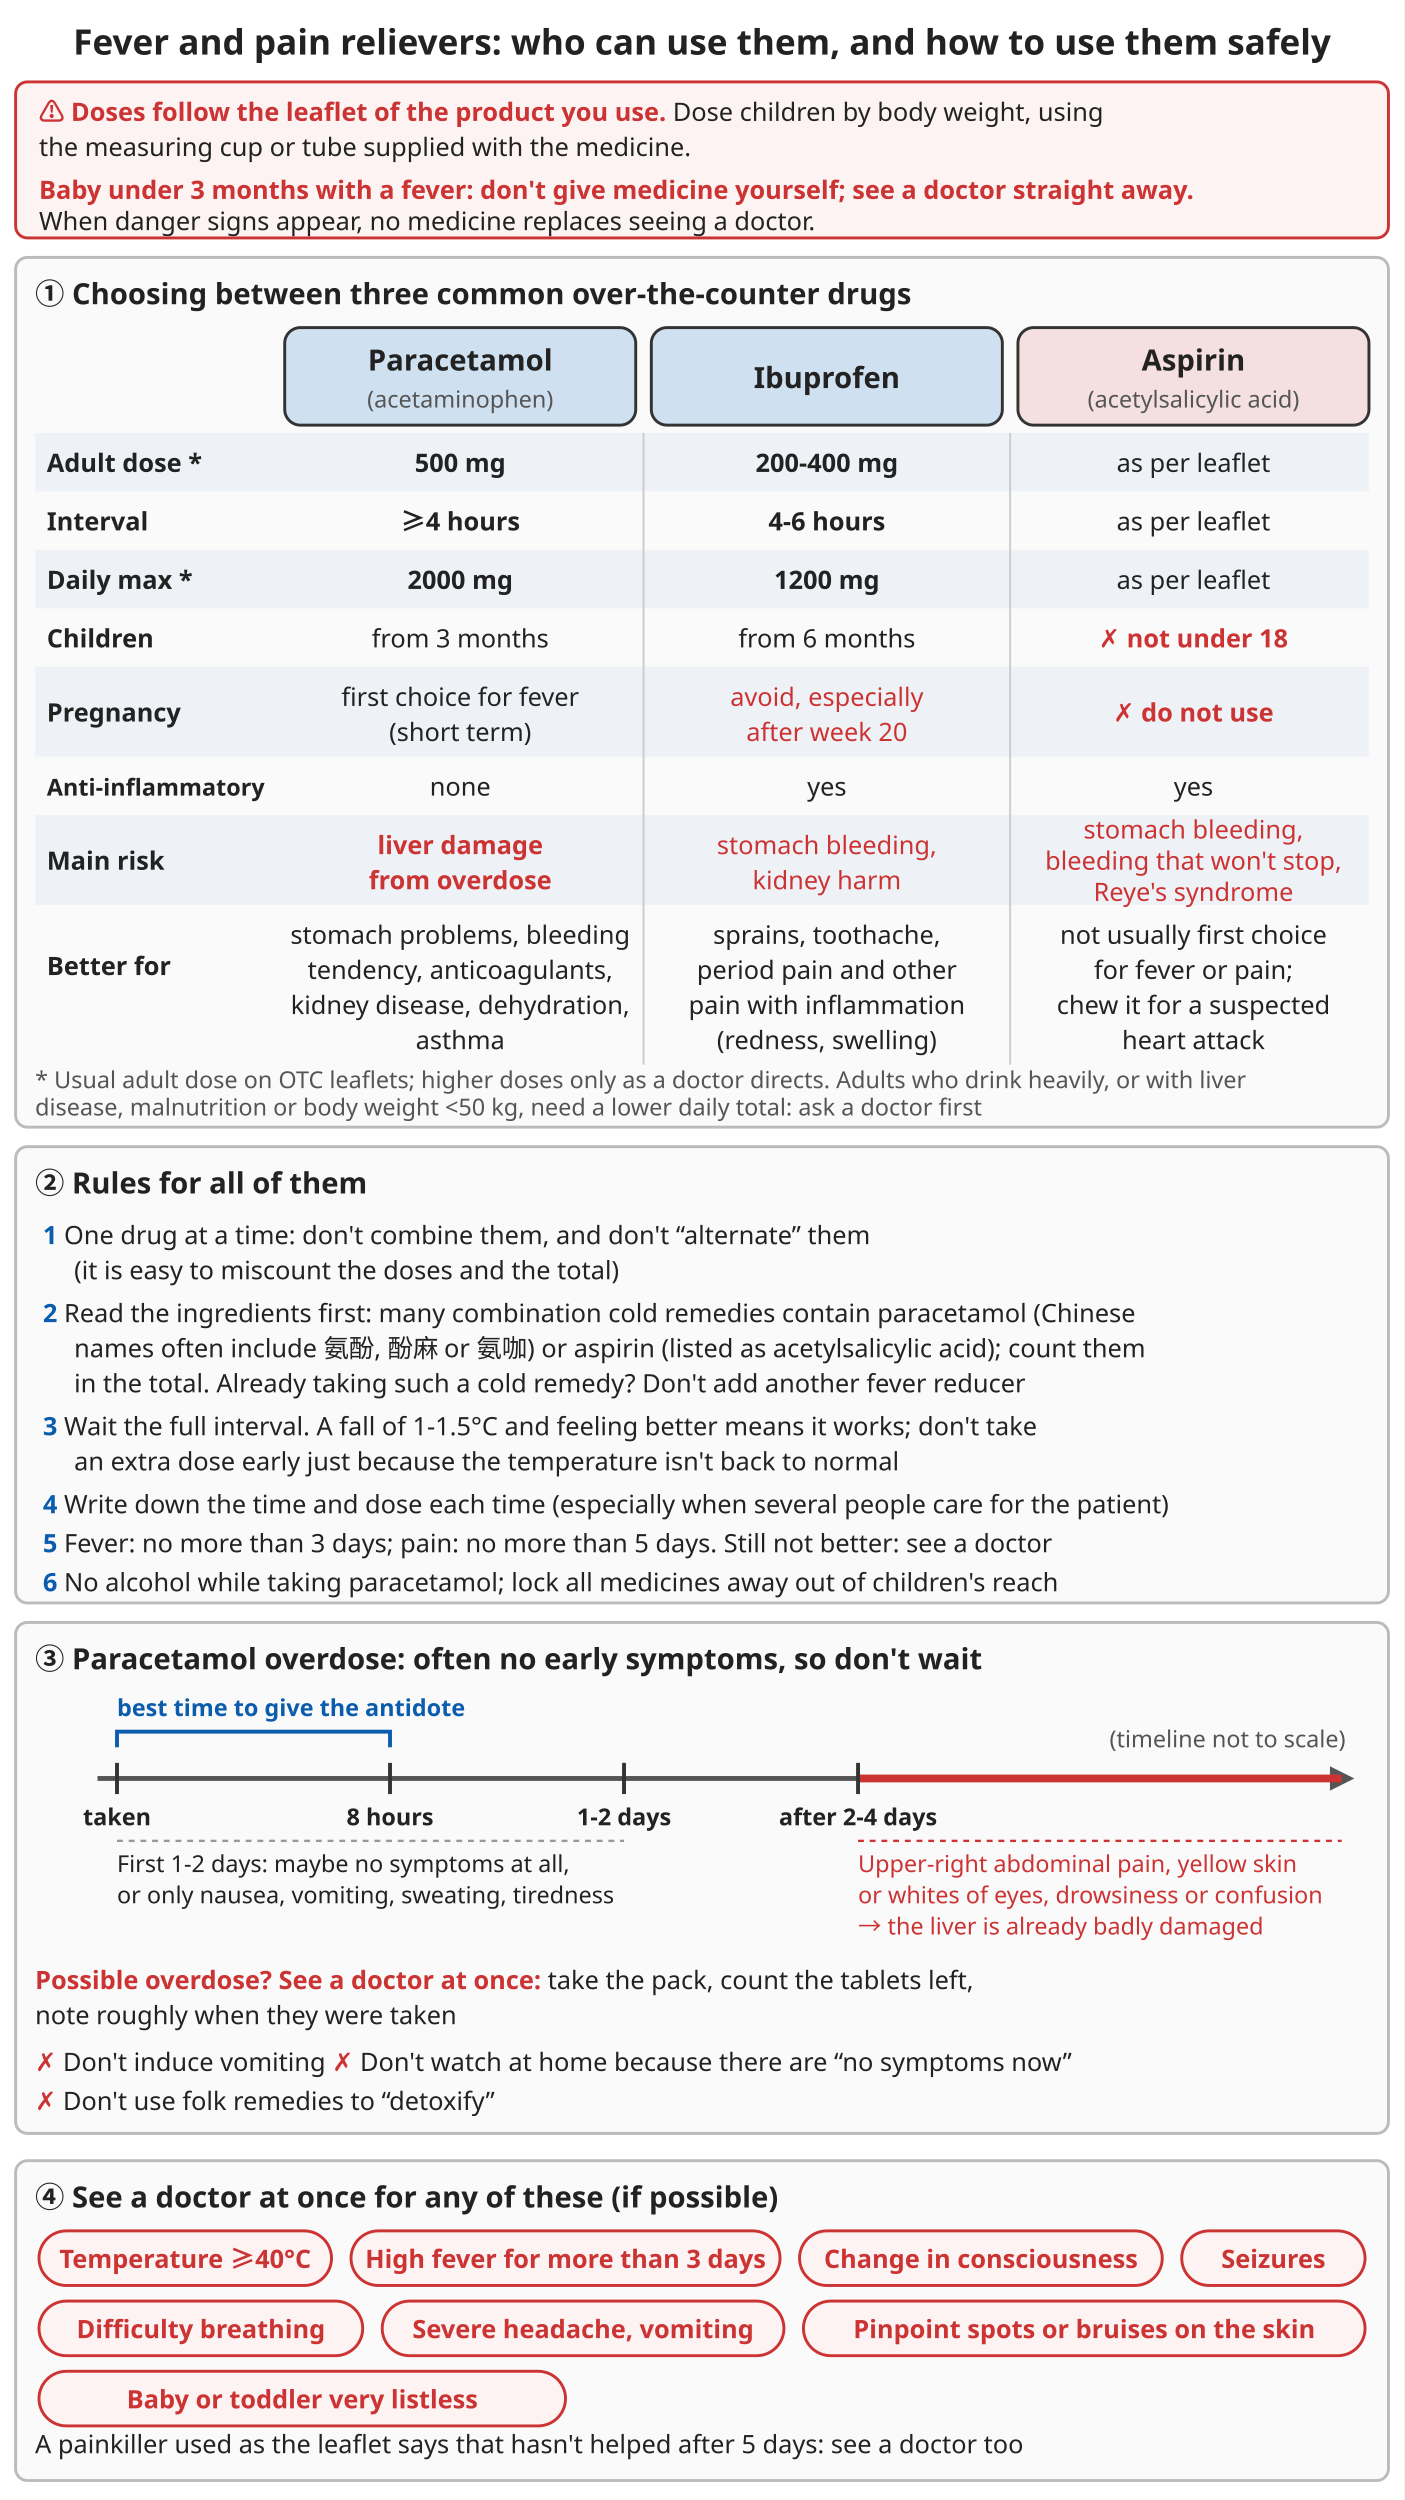
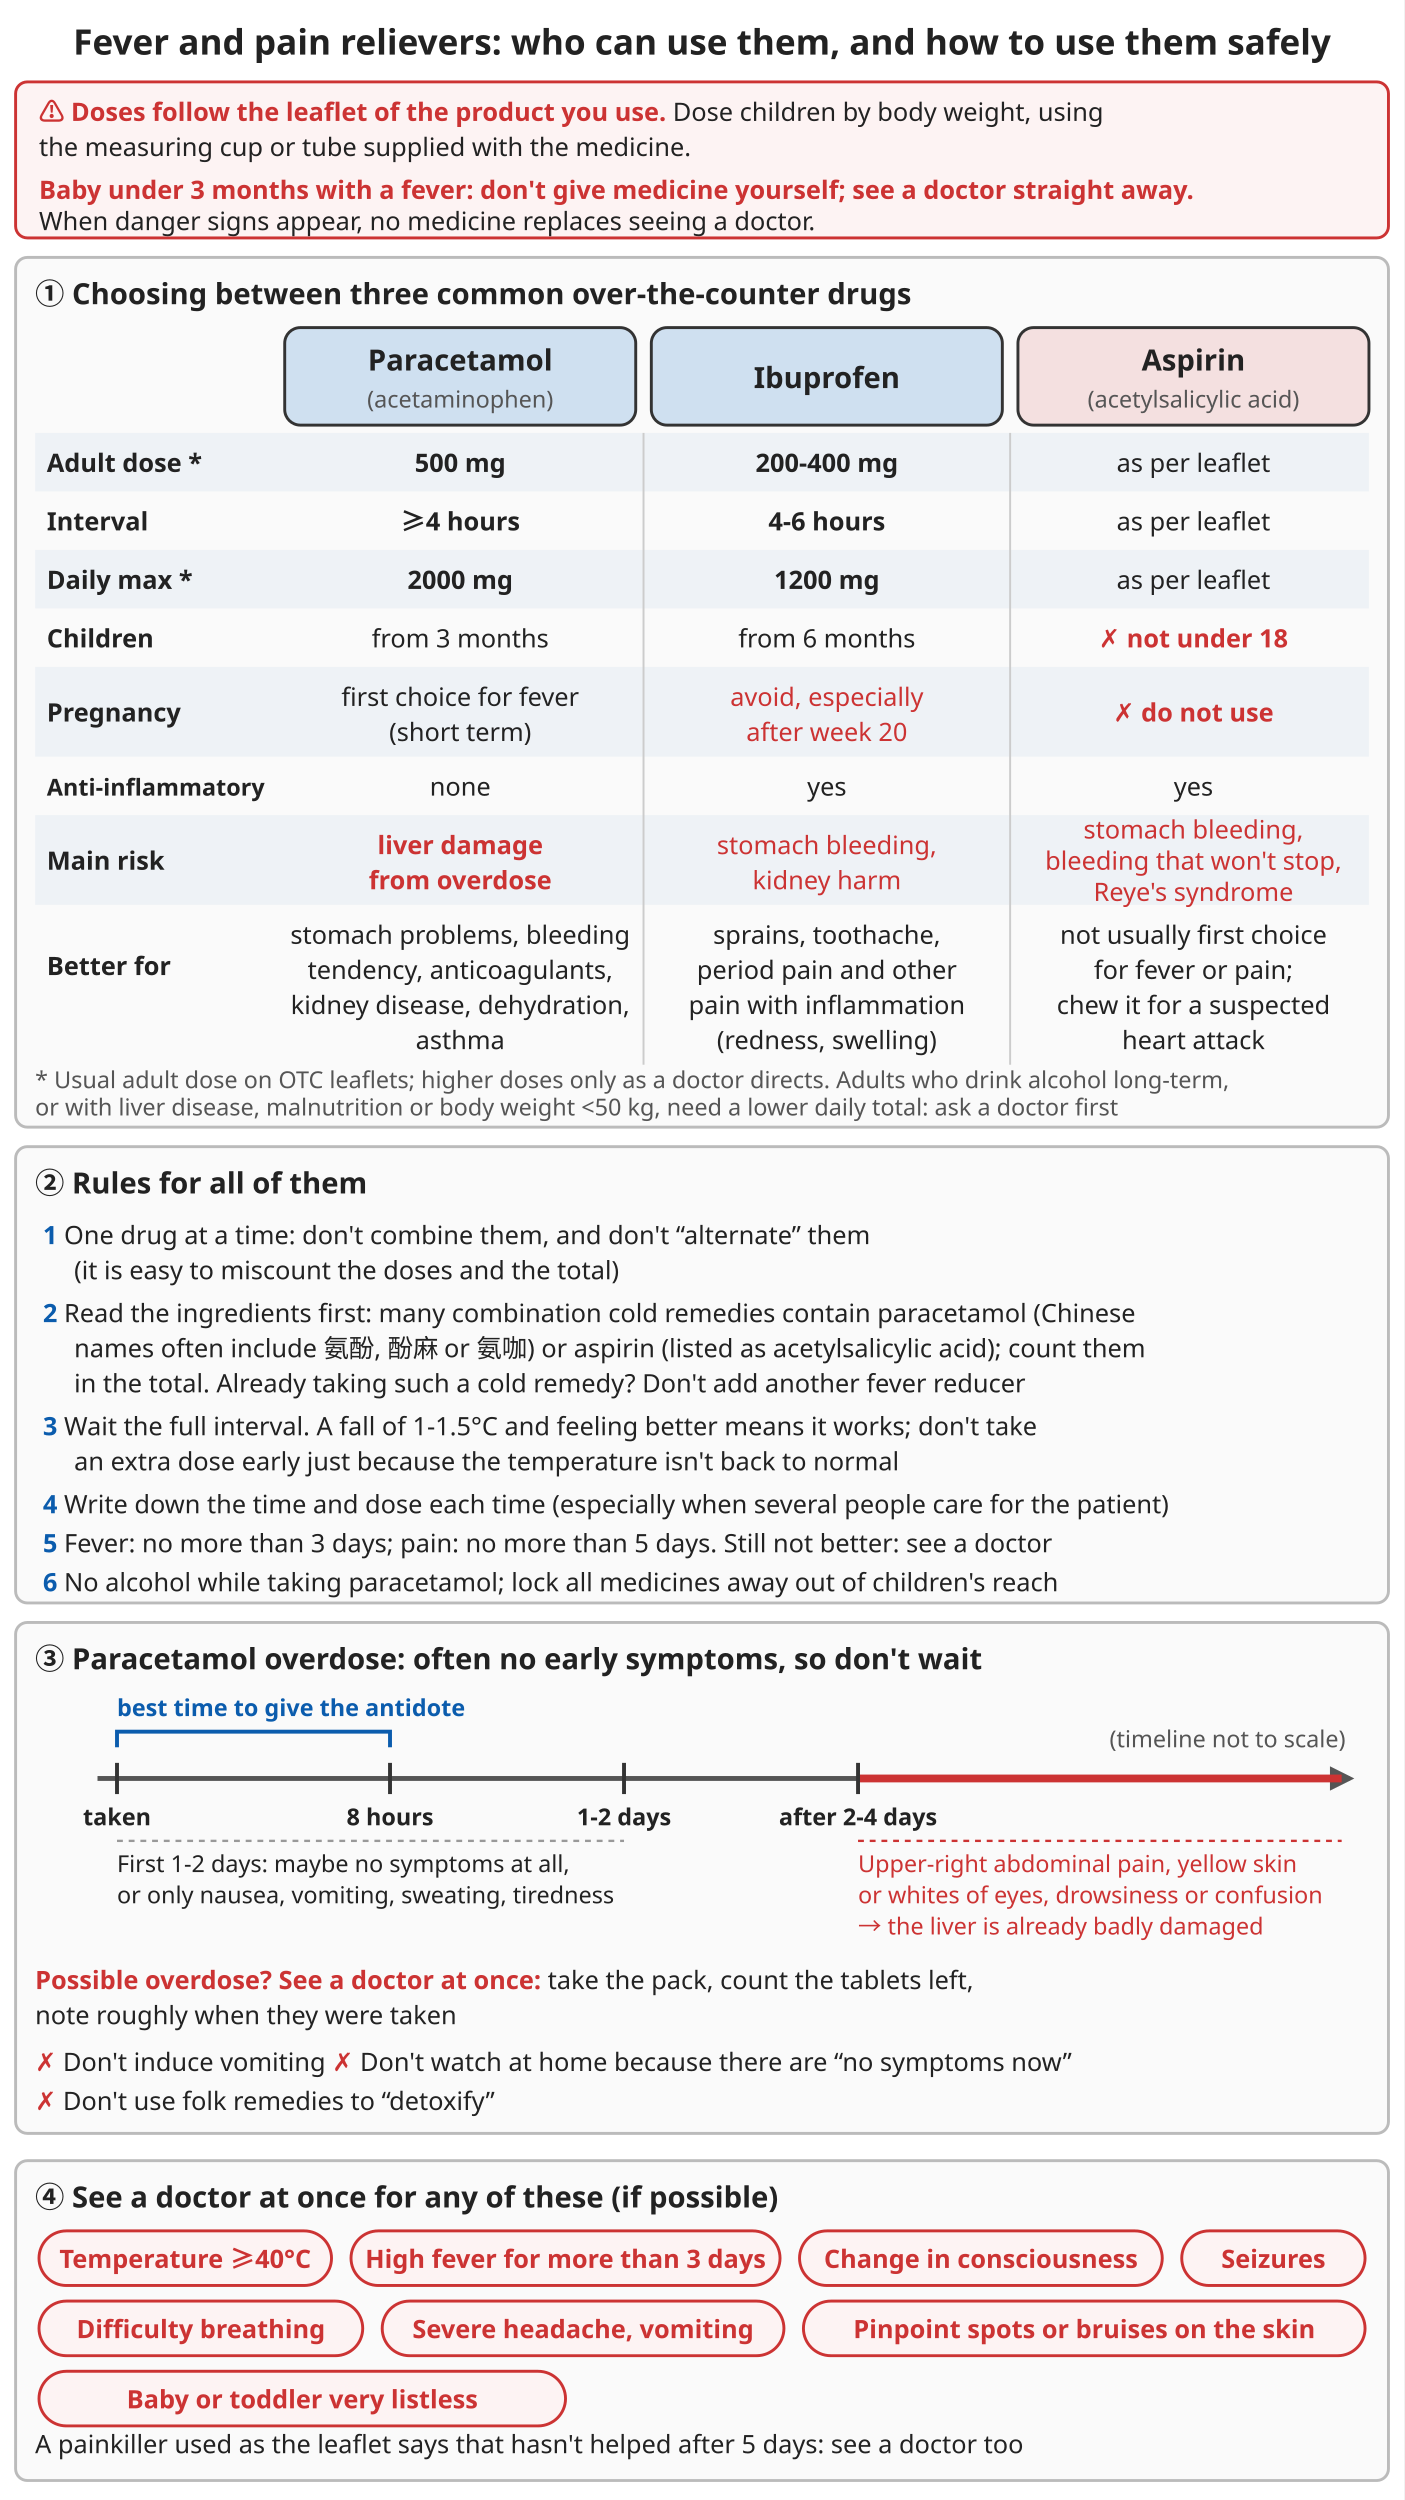
- <svg xmlns="http://www.w3.org/2000/svg" viewBox="0 0 720 1282" width="720" height="1282" role="img" aria-label="Common fever and pain relievers: who can use them and how to use them safely. Doses follow the leaflet of the product you are using; dose children by body weight, with the measuring cup or tube supplied with the medicine; do not give medicine yourself to a baby under 3 months with a fever, go straight to a doctor; when danger signs appear, no medicine replaces seeing a doctor. 1, three common over-the-counter drugs: paracetamol (acetaminophen), adult 500 mg per dose, at least 4 hours apart, daily maximum 2000 mg, can be used in children from 3 months, first choice for fever in pregnancy (short term), no anti-inflammatory effect, main risk liver damage from overdose, better for people with stomach problems, a bleeding tendency, on anticoagulants, with kidney disease, dehydration or asthma; ibuprofen, adult 200-400 mg per dose, 4-6 hours apart, daily maximum 1200 mg, can be used in children from 6 months, avoid in pregnancy, especially after week 20, anti-inflammatory, main risks stomach bleeding and kidney harm, better for sprains, toothache, period pain and other pain with redness, swelling and inflammation; aspirin, as per the leaflet, not under 18, not in pregnancy, anti-inflammatory, main risks stomach bleeding, bleeding that will not stop and Reye's syndrome, not usually first choice for fever or pain, its most important use is to be chewed in a suspected heart attack. The adult doses are those commonly written on over-the-counter leaflets; higher doses only as a doctor directs. 2, shared rules: one drug at a time, do not combine or alternate them; read the ingredients first, many combination cold remedies contain paracetamol or aspirin, so count them in the total; wait the full interval, a fall of 1-1.5°C and feeling more comfortable means it is working, do not take an extra dose early because the temperature is not yet normal; write down the time and dose each time; for fever no more than 3 days, for pain no more than 5 days, then see a doctor if not better; no alcohol while taking paracetamol, people with liver disease or who drink heavily should ask a doctor first; lock all medicines away. 3, paracetamol overdose: for the first 1-2 days there may be no symptoms at all, or only nausea, vomiting, sweating and tiredness; only after 2-4 days do pain in the upper right abdomen, yellow skin or whites of the eyes, drowsiness or confusion appear, by which time the liver is already badly damaged; hospitals have a specific antidote, which works better the earlier it is given, best within 8 hours of taking the drug; if an overdose is possible, see a doctor at once, take the pack, note the time, do not induce vomiting, do not watch and wait at home. 4, see a doctor at once for: temperature of 40°C or more, high fever lasting more than 3 days, change in consciousness, seizures, difficulty breathing, severe headache and vomiting, pinpoint spots or bruises on the skin, a baby or toddler who is very listless; also see a doctor if a painkiller used as the leaflet says has not helped after 5 days" font-family="'Noto Sans','Noto Sans CJK SC',Arial,sans-serif">
+ <svg xmlns="http://www.w3.org/2000/svg" viewBox="0 0 720 1282" width="720" height="1282" role="img" aria-label="Common fever and pain relievers: who can use them and how to use them safely. Doses follow the leaflet of the product you are using; dose children by body weight, with the measuring cup or tube supplied with the medicine; do not give medicine yourself to a baby under 3 months with a fever, go straight to a doctor; when danger signs appear, no medicine replaces seeing a doctor. 1, three common over-the-counter drugs: paracetamol (acetaminophen), adult 500 mg per dose, at least 4 hours apart, daily maximum 2000 mg, can be used in children from 3 months, first choice for fever in pregnancy (short term), no anti-inflammatory effect, main risk liver damage from overdose, better for people with stomach problems, a bleeding tendency, on anticoagulants, with kidney disease, dehydration or asthma; ibuprofen, adult 200-400 mg per dose, 4-6 hours apart, daily maximum 1200 mg, can be used in children from 6 months, avoid in pregnancy, especially after week 20, anti-inflammatory, main risks stomach bleeding and kidney harm, better for sprains, toothache, period pain and other pain with redness, swelling and inflammation; aspirin, as per the leaflet, not under 18, not in pregnancy, anti-inflammatory, main risks stomach bleeding, bleeding that will not stop and Reye's syndrome, not usually first choice for fever or pain, its most important use is to be chewed in a suspected heart attack. The adult doses are those commonly written on over-the-counter leaflets; higher doses only as a doctor directs. 2, shared rules: one drug at a time, do not combine or alternate them; read the ingredients first, many combination cold remedies contain paracetamol or aspirin, so count them in the total; wait the full interval, a fall of 1-1.5°C and feeling more comfortable means it is working, do not take an extra dose early because the temperature is not yet normal; write down the time and dose each time; for fever no more than 3 days, for pain no more than 5 days, then see a doctor if not better; no alcohol while taking paracetamol, people with liver disease or who drink alcohol long-term should ask a doctor first; lock all medicines away. 3, paracetamol overdose: for the first 1-2 days there may be no symptoms at all, or only nausea, vomiting, sweating and tiredness; only after 2-4 days do pain in the upper right abdomen, yellow skin or whites of the eyes, drowsiness or confusion appear, by which time the liver is already badly damaged; hospitals have a specific antidote, which works better the earlier it is given, best within 8 hours of taking the drug; if an overdose is possible, see a doctor at once, take the pack, note the time, do not induce vomiting, do not watch and wait at home. 4, see a doctor at once for: temperature of 40°C or more, high fever lasting more than 3 days, change in consciousness, seizures, difficulty breathing, severe headache and vomiting, pinpoint spots or bruises on the skin, a baby or toddler who is very listless; also see a doctor if a painkiller used as the leaflet says has not helped after 5 days" font-family="'Noto Sans','Noto Sans CJK SC',Arial,sans-serif">
  <rect width="100%" height="100%" fill="#fff" />
  <defs>
    <marker id="arK" viewBox="0 0 10 10" refX="8" refY="5" markerWidth="5" markerHeight="5" orient="auto">
      <path d="M0 0 L10 5 L0 10 Z" fill="#555" />
    </marker>
  </defs>
  <g fill="#222">
    <text x="360" y="28" font-size="18" font-weight="bold" text-anchor="middle">Fever and pain relievers: who can use them, and how to use them safely</text>
    <rect x="8" y="42" width="704" height="80" rx="6" fill="#fdf3f3" stroke="#c33" stroke-width="1.5" />
    <g font-size="13">
      <text x="20" y="62">
        <tspan font-weight="bold" fill="#c33">⚠ Doses follow the leaflet of the product you use.</tspan> Dose children by body weight, using</text>
      <text x="20" y="80">the measuring cup or tube supplied with the medicine.</text>
      <text x="20" y="102">
        <tspan font-weight="bold" fill="#c33">Baby under 3 months with a fever: don't give medicine yourself; see a doctor straight away.</tspan>
      </text>
      <text x="20" y="118">When danger signs appear, no medicine replaces seeing a doctor.</text>
    </g>
    <rect x="8" y="132" width="704" height="446" rx="6" fill="#fafafa" stroke="#bbb" stroke-width="1.5" />
    <text x="18" y="156" font-size="15" font-weight="bold">① Choosing between three common over-the-counter drugs</text>
    <g stroke="#333" stroke-width="1.5">
      <rect x="146" y="168" width="180" height="50" rx="8" fill="#cfe0f0" />
      <rect x="334" y="168" width="180" height="50" rx="8" fill="#cfe0f0" />
      <rect x="522" y="168" width="180" height="50" rx="8" fill="#f4e0e0" />
    </g>
    <g text-anchor="middle">
      <text x="236" y="190" font-size="15" font-weight="bold">Paracetamol</text>
      <text x="236" y="209" font-size="12" fill="#555">(acetaminophen)</text>
      <text x="424" y="199" font-size="15" font-weight="bold">Ibuprofen</text>
      <text x="612" y="190" font-size="15" font-weight="bold">Aspirin</text>
      <text x="612" y="209" font-size="12" fill="#555">(acetylsalicylic acid)</text>
    </g>
    <g fill="#eef2f6">
      <rect x="18" y="222" width="684" height="30" />
      <rect x="18" y="282" width="684" height="30" />
      <rect x="18" y="342" width="684" height="46" />
      <rect x="18" y="418" width="684" height="46" />
    </g>
    <g font-size="13" font-weight="bold">
      <text x="24" y="242">Adult dose *</text>
      <text x="24" y="272">Interval</text>
      <text x="24" y="302">Daily max *</text>
      <text x="24" y="332">Children</text>
      <text x="24" y="370">Pregnancy</text>
      <text x="24" y="446">Main risk</text>
      <text x="24" y="500">Better for</text>
    </g>
    <text x="24" y="408" font-size="12" font-weight="bold">Anti-inflammatory</text>
    <g font-size="13" text-anchor="middle">
      <text x="236" y="242" font-weight="bold">500 mg</text>
      <text x="424" y="242" font-weight="bold">200-400 mg</text>
      <text x="612" y="242">as per leaflet</text>
      <text x="236" y="272" font-weight="bold">≥4 hours</text>
      <text x="424" y="272" font-weight="bold">4-6 hours</text>
      <text x="612" y="272">as per leaflet</text>
      <text x="236" y="302" font-weight="bold">2000 mg</text>
      <text x="424" y="302" font-weight="bold">1200 mg</text>
      <text x="612" y="302">as per leaflet</text>
      <text x="236" y="332">from 3 months</text>
      <text x="424" y="332">from 6 months</text>
      <text x="612" y="332" fill="#c33" font-weight="bold">✗ not under 18</text>
      <text x="236" y="362">first choice for fever</text>
      <text x="236" y="380">(short term)</text>
      <text x="424" y="362" fill="#c33">avoid, especially</text>
      <text x="424" y="380" fill="#c33">after week 20</text>
      <text x="612" y="370" fill="#c33" font-weight="bold">✗ do not use</text>
      <text x="236" y="408">none</text>
      <text x="424" y="408">yes</text>
      <text x="612" y="408">yes</text>
      <text x="236" y="438" fill="#c33" font-weight="bold">liver damage</text>
      <text x="236" y="456" fill="#c33" font-weight="bold">from overdose</text>
      <text x="424" y="438" fill="#c33">stomach bleeding,</text>
      <text x="424" y="456" fill="#c33">kidney harm</text>
      <text x="612" y="430" fill="#c33">stomach bleeding,</text>
      <text x="612" y="446" fill="#c33">bleeding that won't stop,</text>
      <text x="612" y="462" fill="#c33">Reye's syndrome</text>
      <text x="236" y="484">stomach problems, bleeding</text>
      <text x="236" y="502">tendency, anticoagulants,</text>
      <text x="236" y="520">kidney disease, dehydration,</text>
      <text x="236" y="538">asthma</text>
      <text x="424" y="484">sprains, toothache,</text>
      <text x="424" y="502">period pain and other</text>
      <text x="424" y="520">pain with inflammation</text>
      <text x="424" y="538">(redness, swelling)</text>
      <text x="612" y="484">not usually first choice</text>
      <text x="612" y="502">for fever or pain;</text>
      <text x="612" y="520">chew it for a suspected</text>
      <text x="612" y="538">heart attack</text>
    </g>
    <g stroke="#ccc" stroke-width="1">
      <path d="M330,222 V546 M518,222 V546" />
    </g>
-     <text x="18" y="558" font-size="12" fill="#555">* Usual adult dose on OTC leaflets; higher doses only as a doctor directs. Adults who drink heavily, or with liver</text>
-     <text x="18" y="572" font-size="12" fill="#555">disease, malnutrition or body weight &lt;50 kg, need a lower daily total: ask a doctor first</text>
+     <text x="18" y="558" font-size="12" fill="#555">* Usual adult dose on OTC leaflets; higher doses only as a doctor directs. Adults who drink alcohol long-term,</text>
+     <text x="18" y="572" font-size="12" fill="#555">or with liver disease, malnutrition or body weight &lt;50 kg, need a lower daily total: ask a doctor first</text>
    <rect x="8" y="588" width="704" height="234" rx="6" fill="#fafafa" stroke="#bbb" stroke-width="1.5" />
    <text x="18" y="612" font-size="15" font-weight="bold">② Rules for all of them</text>
    <g font-size="13">
      <text x="22" y="638">
        <tspan fill="#0b5cad" font-weight="bold">1</tspan>  One drug at a time: don't combine them, and don't “alternate” them</text>
      <text x="38" y="656">(it is easy to miscount the doses and the total)</text>
      <text x="22" y="678">
        <tspan fill="#0b5cad" font-weight="bold">2</tspan>  Read the ingredients first: many combination cold remedies contain paracetamol (Chinese</text>
      <text x="38" y="696">names often include 氨酚, 酚麻 or 氨咖) or aspirin (listed as acetylsalicylic acid); count them</text>
      <text x="38" y="714">in the total. Already taking such a cold remedy? Don't add another fever reducer</text>
      <text x="22" y="736">
        <tspan fill="#0b5cad" font-weight="bold">3</tspan>  Wait the full interval. A fall of 1-1.5°C and feeling better means it works; don't take</text>
      <text x="38" y="754">an extra dose early just because the temperature isn't back to normal</text>
      <text x="22" y="776">
        <tspan fill="#0b5cad" font-weight="bold">4</tspan>  Write down the time and dose each time (especially when several people care for the patient)</text>
      <text x="22" y="796">
        <tspan fill="#0b5cad" font-weight="bold">5</tspan>  Fever: no more than 3 days; pain: no more than 5 days. Still not better: see a doctor</text>
      <text x="22" y="816">
        <tspan fill="#0b5cad" font-weight="bold">6</tspan>  No alcohol while taking paracetamol; lock all medicines away out of children's reach</text>
    </g>
    <g transform="translate(0,106)">
      <rect x="8" y="726" width="704" height="262" rx="6" fill="#fafafa" stroke="#bbb" stroke-width="1.5" />
      <text x="18" y="750" font-size="15" font-weight="bold">③ Paracetamol overdose: often no early symptoms, so don't wait</text>
      <path d="M60,790 V782 H200 V790" fill="none" stroke="#0b5cad" stroke-width="2" />
      <text x="60" y="774" font-size="12" fill="#0b5cad" font-weight="bold">best time to give the antidote</text>
      <path d="M50,806 H692" stroke="#555" stroke-width="2.5" marker-end="url(#arK)" />
      <path d="M440,806 H688" stroke="#c33" stroke-width="4" />
      <g stroke="#333" stroke-width="2">
        <path d="M60,798 V814 M200,798 V814 M320,798 V814 M440,798 V814" />
      </g>
      <g font-size="12" text-anchor="middle">
        <text x="60" y="830" font-weight="bold">taken</text>
        <text x="200" y="830" font-weight="bold">8 hours</text>
        <text x="320" y="830" font-weight="bold">1-2 days</text>
        <text x="440" y="830" font-weight="bold">after 2-4 days</text>
      </g>
      <path d="M60,838 H320" stroke="#999" stroke-width="1.2" stroke-dasharray="3 3" />
      <path d="M440,838 H688" stroke="#c33" stroke-width="1.2" stroke-dasharray="3 3" />
      <text x="690" y="790" font-size="12" text-anchor="end" fill="#555">(timeline not to scale)</text>
      <g font-size="12">
        <text x="60" y="854">First 1-2 days: maybe no symptoms at all,</text>
        <text x="60" y="870">or only nausea, vomiting, sweating, tiredness</text>
        <text x="440" y="854" fill="#c33">Upper-right abdominal pain, yellow skin</text>
        <text x="440" y="870" fill="#c33">or whites of eyes, drowsiness or confusion</text>
        <text x="440" y="886" fill="#c33">→ the liver is already badly damaged</text>
      </g>
      <g font-size="13">
        <text x="18" y="914">
          <tspan font-weight="bold" fill="#c33">Possible overdose? See a doctor at once:</tspan> take the pack, count the tablets left,</text>
        <text x="18" y="932">note roughly when they were taken</text>
        <text x="18" y="956">
          <tspan fill="#c33">✗</tspan> Don't induce vomiting  <tspan fill="#c33">✗</tspan> Don't watch at home because there are “no symptoms now”</text>
        <text x="18" y="976">
          <tspan fill="#c33">✗</tspan> Don't use folk remedies to “detoxify”</text>
      </g>
    </g>
    <g transform="translate(0,172)">
      <rect x="8" y="936" width="704" height="164" rx="6" fill="#fafafa" stroke="#bbb" stroke-width="1.5" />
      <text x="18" y="960" font-size="15" font-weight="bold">④ See a doctor at once for any of these (if possible)</text>
      <g fill="#fdf3f3" stroke="#c33" stroke-width="1.5">
        <rect x="20" y="972" width="150" height="28" rx="14" />
        <rect x="180" y="972" width="220" height="28" rx="14" />
        <rect x="410" y="972" width="186" height="28" rx="14" />
        <rect x="606" y="972" width="94" height="28" rx="14" />
        <rect x="20" y="1008" width="166" height="28" rx="14" />
        <rect x="196" y="1008" width="206" height="28" rx="14" />
        <rect x="412" y="1008" width="288" height="28" rx="14" />
        <rect x="20" y="1044" width="270" height="28" rx="14" />
      </g>
      <g font-size="13" text-anchor="middle" fill="#c33" font-weight="bold">
        <text x="95" y="991">Temperature ≥40°C</text>
        <text x="290" y="991">High fever for more than 3 days</text>
        <text x="503" y="991">Change in consciousness</text>
        <text x="653" y="991">Seizures</text>
        <text x="103" y="1027">Difficulty breathing</text>
        <text x="299" y="1027">Severe headache, vomiting</text>
        <text x="556" y="1027">Pinpoint spots or bruises on the skin</text>
        <text x="155" y="1063">Baby or toddler very listless</text>
      </g>
      <text x="18" y="1086" font-size="13">A painkiller used as the leaflet says that hasn't helped after 5 days: see a doctor too</text>
    </g>
  </g>
</svg>
